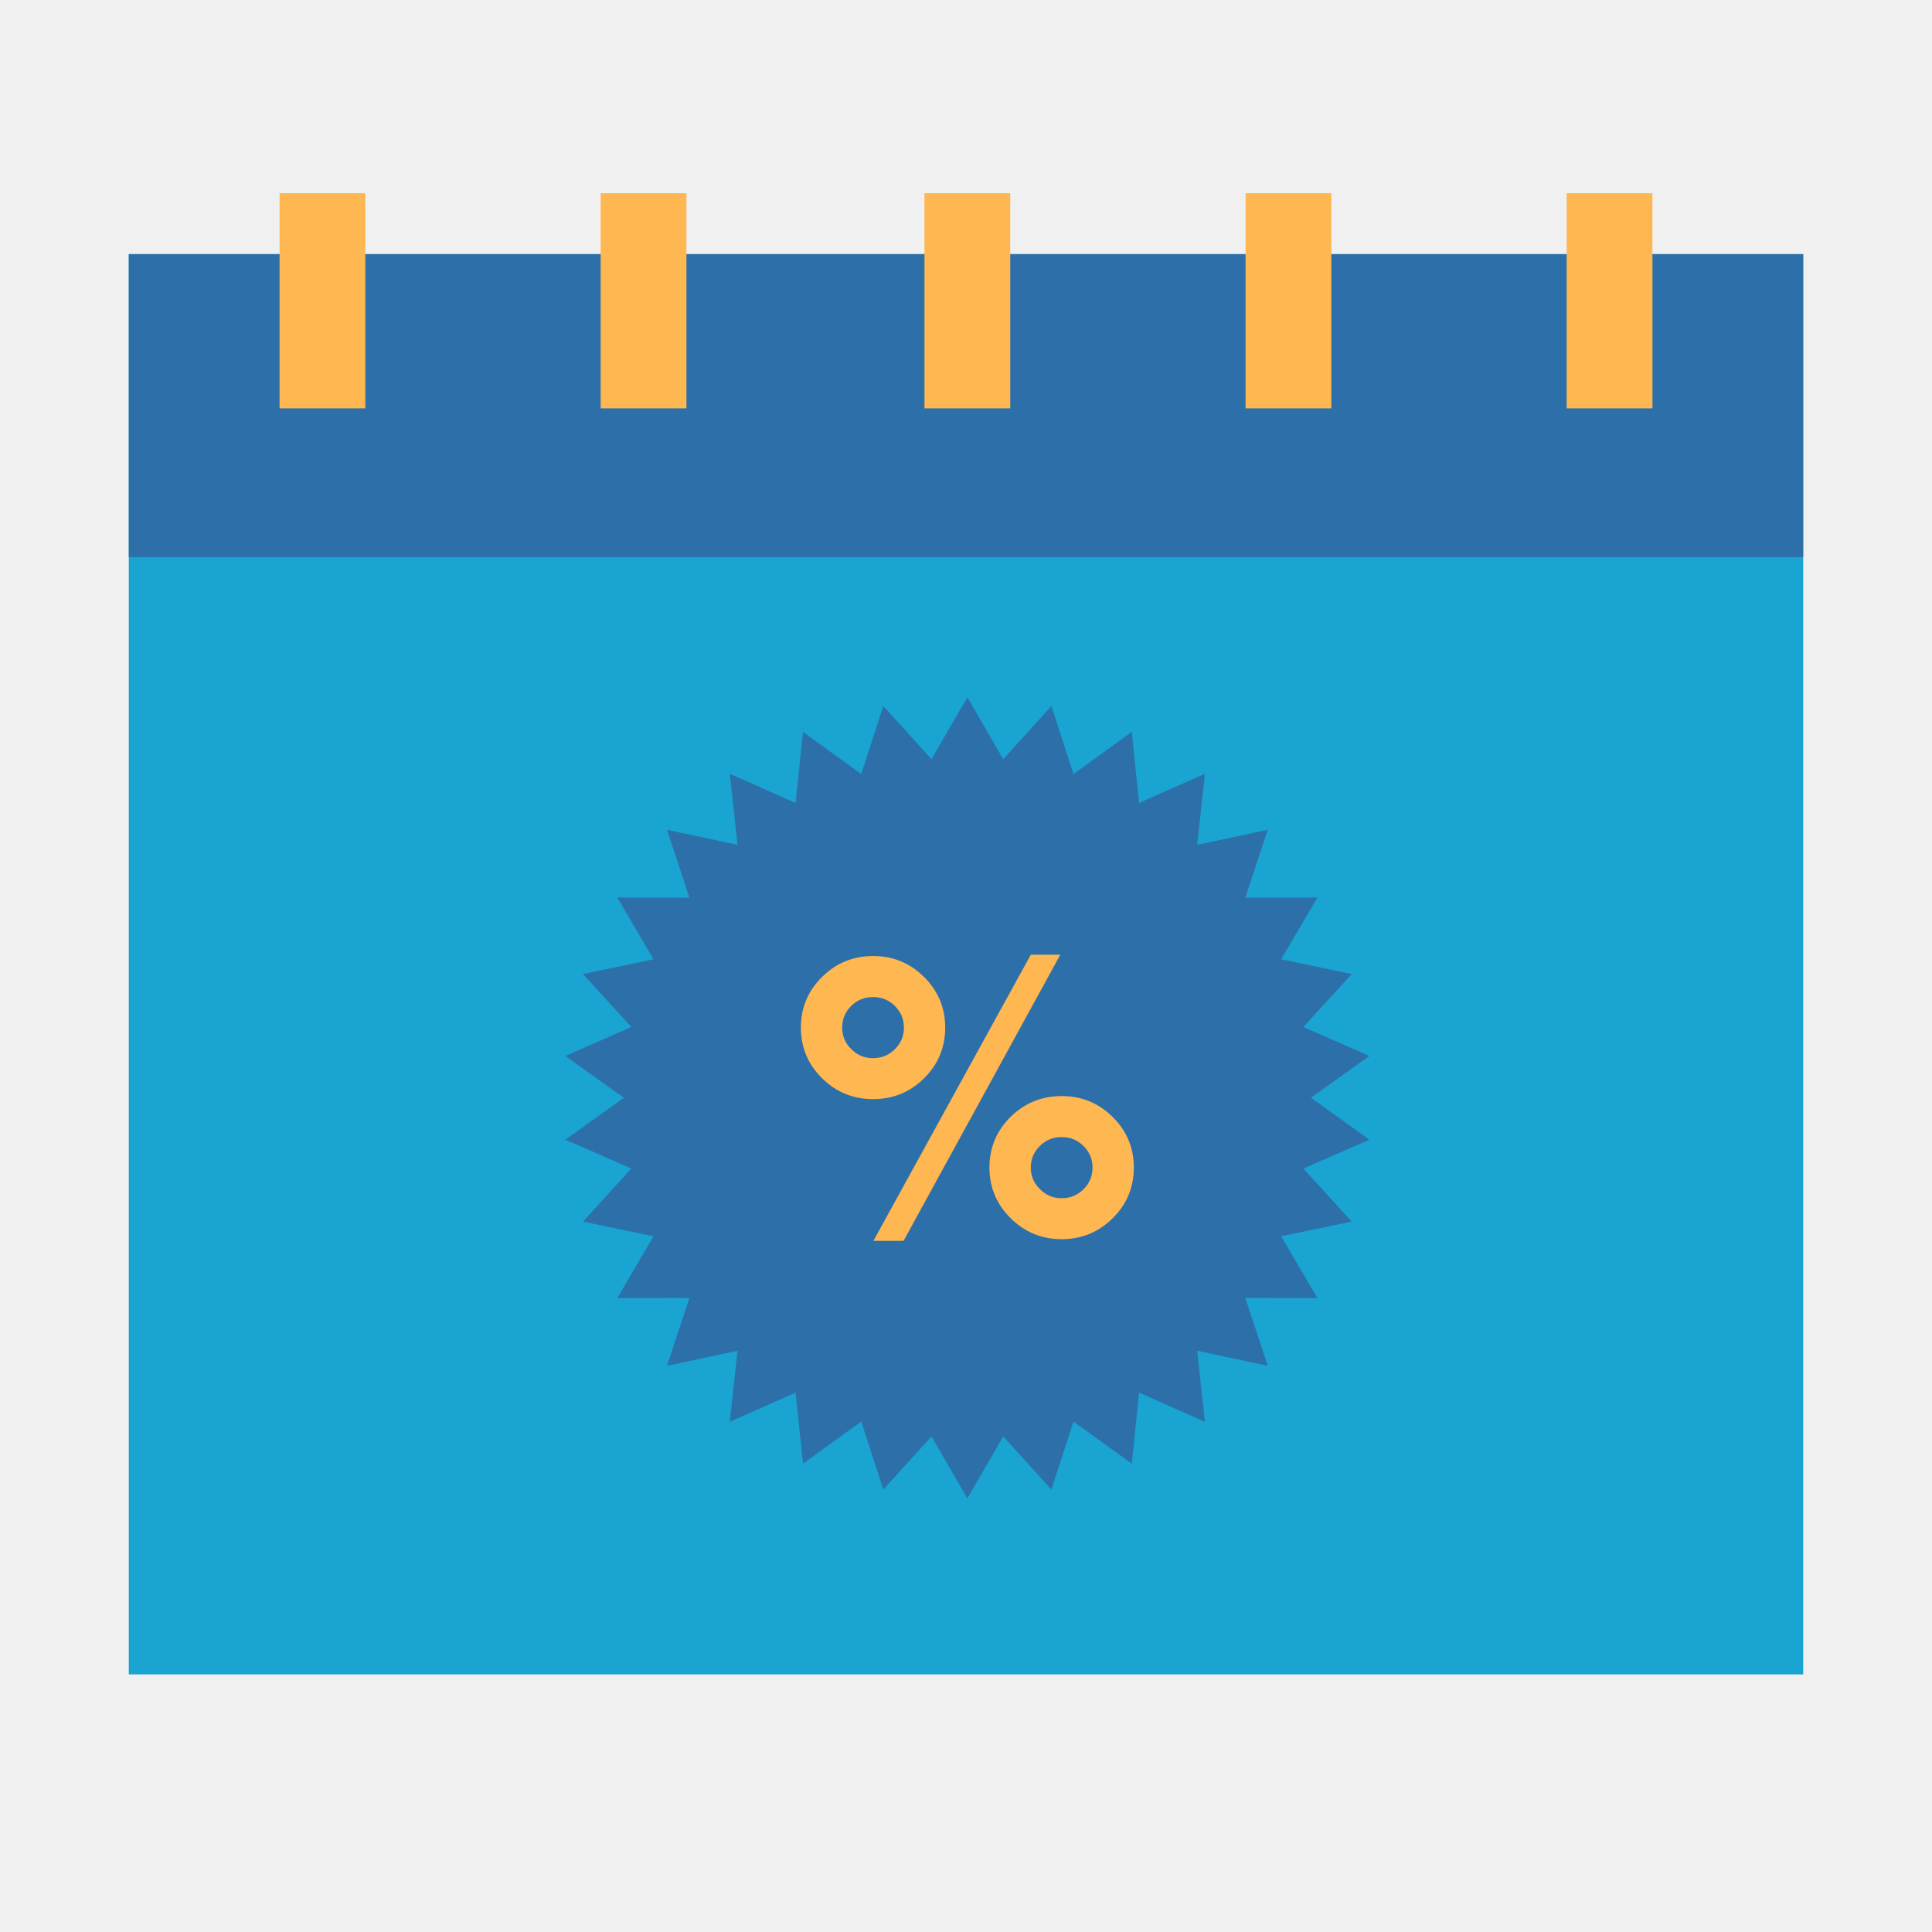
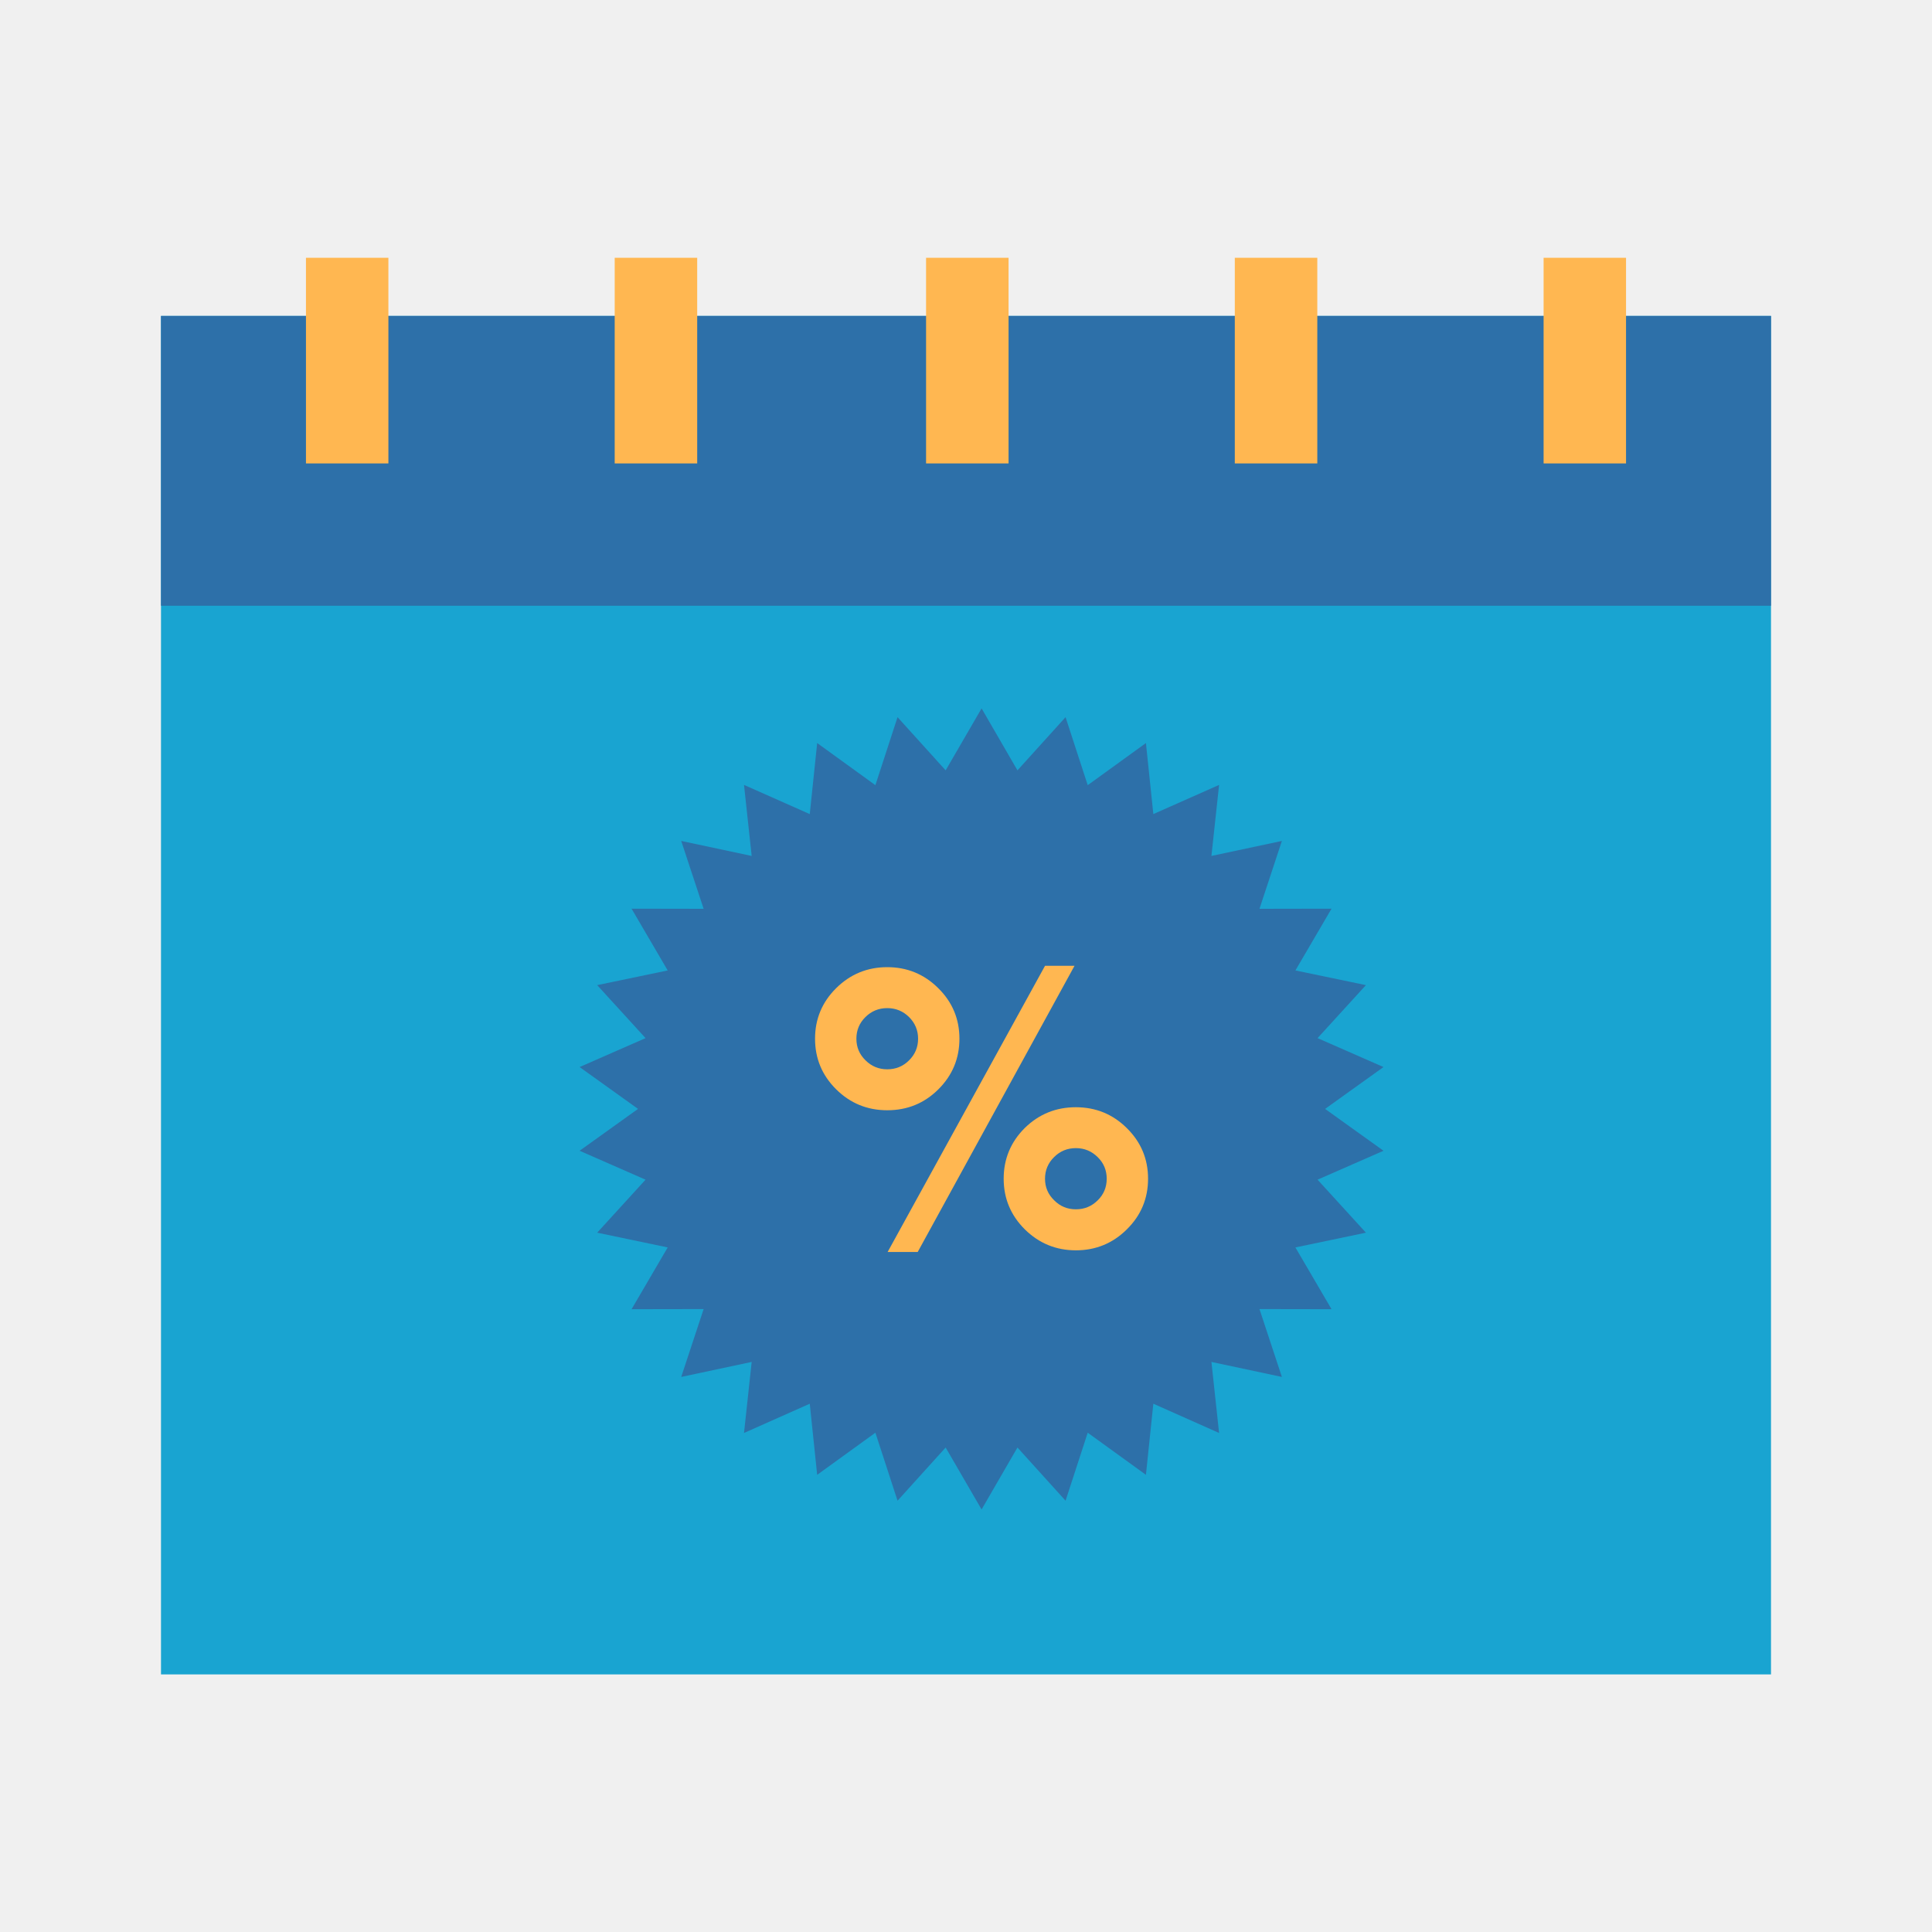
- <svg xmlns="http://www.w3.org/2000/svg" width="30px" height="30px" viewBox="0 0 30 30" version="1.1">
+ <svg xmlns="http://www.w3.org/2000/svg" xmlns:xlink="http://www.w3.org/1999/xlink" width="30px" height="30px" viewBox="0 0 30 30" version="1.1">
+   <defs>
+     <polygon id="path-1" points="0 22 25 22 25 0 0 0" />
+   </defs>
  <g id="Icon_Annual-Fee-Waiver" stroke="none" stroke-width="1" fill="none" fill-rule="evenodd">
-     <g id="Group-11" transform="translate(2, 3)">
-       <polygon id="Fill-1" fill="#19A4D1" points="0 23 26 23 26 0.946 0 0.946" />
-       <polygon id="Fill-2" fill="#2D70A9" points="0 5.651 26 5.651 26 0.946 0 0.946" />
-       <polygon id="Fill-3" fill="#FFB751" points="2.341 3.341 3.673 3.341 3.673 0 2.341 0" />
-       <polygon id="Fill-4" fill="#FFB751" points="22.327 3.341 23.659 3.341 23.659 0 22.327 0" />
-       <polygon id="Fill-5" fill="#FFB751" points="12.355 3.341 13.687 3.341 13.687 0 12.355 0" />
-       <polygon id="Fill-6" fill="#FFB751" points="17.341 3.341 18.673 3.341 18.673 0 17.341 0" />
-       <polygon id="Fill-7" fill="#FFB751" points="7.327 3.341 8.659 3.341 8.659 0 7.327 0" />
-       <polygon id="Fill-8" fill="#2D70A9" points="13.021 7.827 13.578 8.789 14.326 7.963 14.669 9.019 15.574 8.365 15.688 9.468 16.71 9.015 16.59 10.118 17.685 9.885 17.337 10.939 18.456 10.937 17.894 11.896 18.989 12.125 18.239 12.947 19.263 13.397 18.356 14.046 19.263 14.697 18.239 15.145 18.989 15.969 17.894 16.197 18.456 17.156 17.337 17.154 17.685 18.208 16.59 17.975 16.71 19.078 15.688 18.625 15.574 19.728 14.669 19.074 14.326 20.13 13.578 19.304 13.021 20.266 12.464 19.304 11.716 20.13 11.373 19.074 10.469 19.728 10.354 18.625 9.332 19.078 9.452 17.975 8.357 18.208 8.705 17.154 7.586 17.156 8.148 16.197 7.053 15.969 7.803 15.145 6.78 14.697 7.687 14.046 6.78 13.397 7.803 12.947 7.053 12.125 8.148 11.896 7.586 10.937 8.705 10.939 8.357 9.885 9.452 10.118 9.332 9.015 10.354 9.468 10.469 8.365 11.373 9.019 11.716 7.963 12.464 8.789" />
-       <path d="M14.148,15.465 C14.241,15.559 14.353,15.606 14.486,15.606 C14.618,15.606 14.731,15.559 14.825,15.467 C14.918,15.374 14.965,15.262 14.965,15.13 C14.965,14.999 14.918,14.887 14.825,14.795 C14.731,14.702 14.618,14.656 14.486,14.656 C14.353,14.656 14.24,14.702 14.146,14.795 C14.053,14.887 14.006,14.999 14.006,15.13 C14.006,15.262 14.054,15.373 14.148,15.465 L14.148,15.465 Z M13.364,15.13 C13.364,14.822 13.474,14.559 13.693,14.342 C13.912,14.127 14.176,14.02 14.486,14.02 C14.795,14.02 15.059,14.128 15.278,14.345 C15.497,14.562 15.606,14.824 15.606,15.13 C15.606,15.437 15.497,15.699 15.278,15.916 C15.059,16.133 14.795,16.242 14.486,16.242 C14.176,16.242 13.912,16.133 13.693,15.916 C13.474,15.699 13.364,15.437 13.364,15.13 L13.364,15.13 Z M12.03,16.268 L11.562,16.268 L14.006,11.825 L14.464,11.825 L12.03,16.268 Z M11.219,13.291 C11.311,13.384 11.424,13.431 11.557,13.431 C11.689,13.431 11.802,13.385 11.895,13.292 C11.989,13.2 12.036,13.088 12.036,12.956 C12.036,12.825 11.989,12.713 11.895,12.62 C11.802,12.528 11.689,12.482 11.557,12.482 C11.424,12.482 11.311,12.528 11.217,12.62 C11.124,12.713 11.077,12.825 11.077,12.956 C11.077,13.088 11.124,13.199 11.219,13.291 L11.219,13.291 Z M10.764,13.742 C10.545,13.525 10.436,13.263 10.436,12.956 C10.436,12.65 10.545,12.388 10.764,12.171 C10.983,11.954 11.247,11.845 11.557,11.845 C11.866,11.845 12.13,11.954 12.349,12.171 C12.568,12.388 12.677,12.65 12.677,12.956 C12.677,13.263 12.569,13.525 12.35,13.742 C12.132,13.959 11.868,14.067 11.557,14.067 C11.247,14.067 10.983,13.959 10.764,13.742 L10.764,13.742 Z" id="Fill-9" fill="#FFB751" />
+     <g id="Group-29" transform="translate(2.5, 4)">
+       <polygon id="Fill-1" fill="#19A4D1" points="0 22 25 22 25 0.905 0 0.905" />
+       <polygon id="Fill-2" fill="#2D70A9" points="0 5.406 25 5.406 25 0.906 0 0.906" />
+       <g id="Group-28">
+         <mask id="mask-2" fill="white">
+           <use xlink:href="#path-1" />
+         </mask>
+         <g id="Clip-21" />
+         <polygon id="Fill-20" fill="#FFB751" mask="url(#mask-2)" points="2.251 3.196 3.531 3.196 3.531 2.44268149e-15 2.251 2.44268149e-15" />
+         <polygon id="Fill-22" fill="#FFB751" mask="url(#mask-2)" points="21.469 3.196 22.749 3.196 22.749 2.44268149e-15 21.469 2.44268149e-15" />
+         <polygon id="Fill-23" fill="#FFB751" mask="url(#mask-2)" points="11.88 3.196 13.161 3.196 13.161 2.44268149e-15 11.88 2.44268149e-15" />
+         <polygon id="Fill-24" fill="#FFB751" mask="url(#mask-2)" points="16.674 3.196 17.955 3.196 17.955 2.44268149e-15 16.674 2.44268149e-15" />
+         <polygon id="Fill-25" fill="#FFB751" mask="url(#mask-2)" points="7.045 3.196 8.326 3.196 8.326 2.44268149e-15 7.045 2.44268149e-15" />
+       </g>
    </g>
+     <polygon id="Fill-8" fill="#2D70A9" points="15.242 11 15.799 11.962 16.546 11.136 16.89 12.192 17.794 11.538 17.909 12.641 18.93 12.188 18.811 13.291 19.905 13.058 19.557 14.112 20.676 14.11 20.115 15.069 21.21 15.297 20.459 16.12 21.483 16.569 20.576 17.219 21.483 17.869 20.459 18.318 21.21 19.141 20.115 19.37 20.676 20.329 19.557 20.327 19.905 21.381 18.811 21.148 18.93 22.251 17.909 21.797 17.794 22.901 16.89 22.247 16.546 23.303 15.799 22.477 15.242 23.439 14.684 22.477 13.937 23.303 13.593 22.247 12.689 22.901 12.574 21.797 11.553 22.251 11.672 21.148 10.578 21.381 10.926 20.327 9.807 20.329 10.368 19.37 9.273 19.141 10.024 18.318 9 17.869 9.907 17.219 9 16.569 10.024 16.12 9.273 15.297 10.368 15.069 9.807 14.11 10.926 14.112 10.578 13.058 11.672 13.291 11.553 12.188 12.574 12.641 12.689 11.538 13.593 12.192 13.937 11.136 14.684 11.962" />
+     <path d="M16.369,18.638 C16.461,18.731 16.573,18.778 16.706,18.778 C16.839,18.778 16.951,18.732 17.045,18.639 C17.139,18.547 17.185,18.435 17.185,18.303 C17.185,18.172 17.139,18.06 17.045,17.968 C16.951,17.875 16.839,17.828 16.706,17.828 C16.573,17.828 16.46,17.875 16.367,17.968 C16.274,18.06 16.227,18.172 16.227,18.303 C16.227,18.435 16.274,18.546 16.369,18.638 L16.369,18.638 Z M15.585,18.303 C15.585,17.995 15.695,17.732 15.913,17.515 C16.133,17.3 16.397,17.193 16.706,17.193 C17.015,17.193 17.28,17.301 17.498,17.518 C17.718,17.735 17.827,17.997 17.827,18.303 C17.827,18.61 17.718,18.872 17.498,19.089 C17.28,19.306 17.015,19.415 16.706,19.415 C16.397,19.415 16.133,19.306 15.913,19.089 C15.695,18.872 15.585,18.61 15.585,18.303 L15.585,18.303 Z M14.25,19.441 L13.783,19.441 L16.227,14.997 L16.685,14.997 L14.25,19.441 Z M13.439,16.464 C13.532,16.557 13.644,16.604 13.777,16.604 C13.91,16.604 14.023,16.558 14.116,16.465 C14.209,16.373 14.256,16.261 14.256,16.129 C14.256,15.998 14.209,15.886 14.116,15.793 C14.023,15.701 13.91,15.654 13.777,15.654 C13.644,15.654 13.531,15.701 13.438,15.793 C13.344,15.886 13.298,15.998 13.298,16.129 C13.298,16.261 13.345,16.372 13.439,16.464 L13.439,16.464 Z M12.984,16.915 C12.765,16.698 12.656,16.436 12.656,16.129 C12.656,15.823 12.765,15.561 12.984,15.344 C13.203,15.127 13.468,15.018 13.777,15.018 C14.086,15.018 14.351,15.127 14.569,15.344 C14.789,15.561 14.898,15.823 14.898,16.129 C14.898,16.436 14.789,16.698 14.571,16.915 C14.353,17.132 14.088,17.24 13.777,17.24 C13.468,17.24 13.203,17.132 12.984,16.915 L12.984,16.915 Z" id="Fill-9" fill="#FFB751" />
  </g>
</svg>
